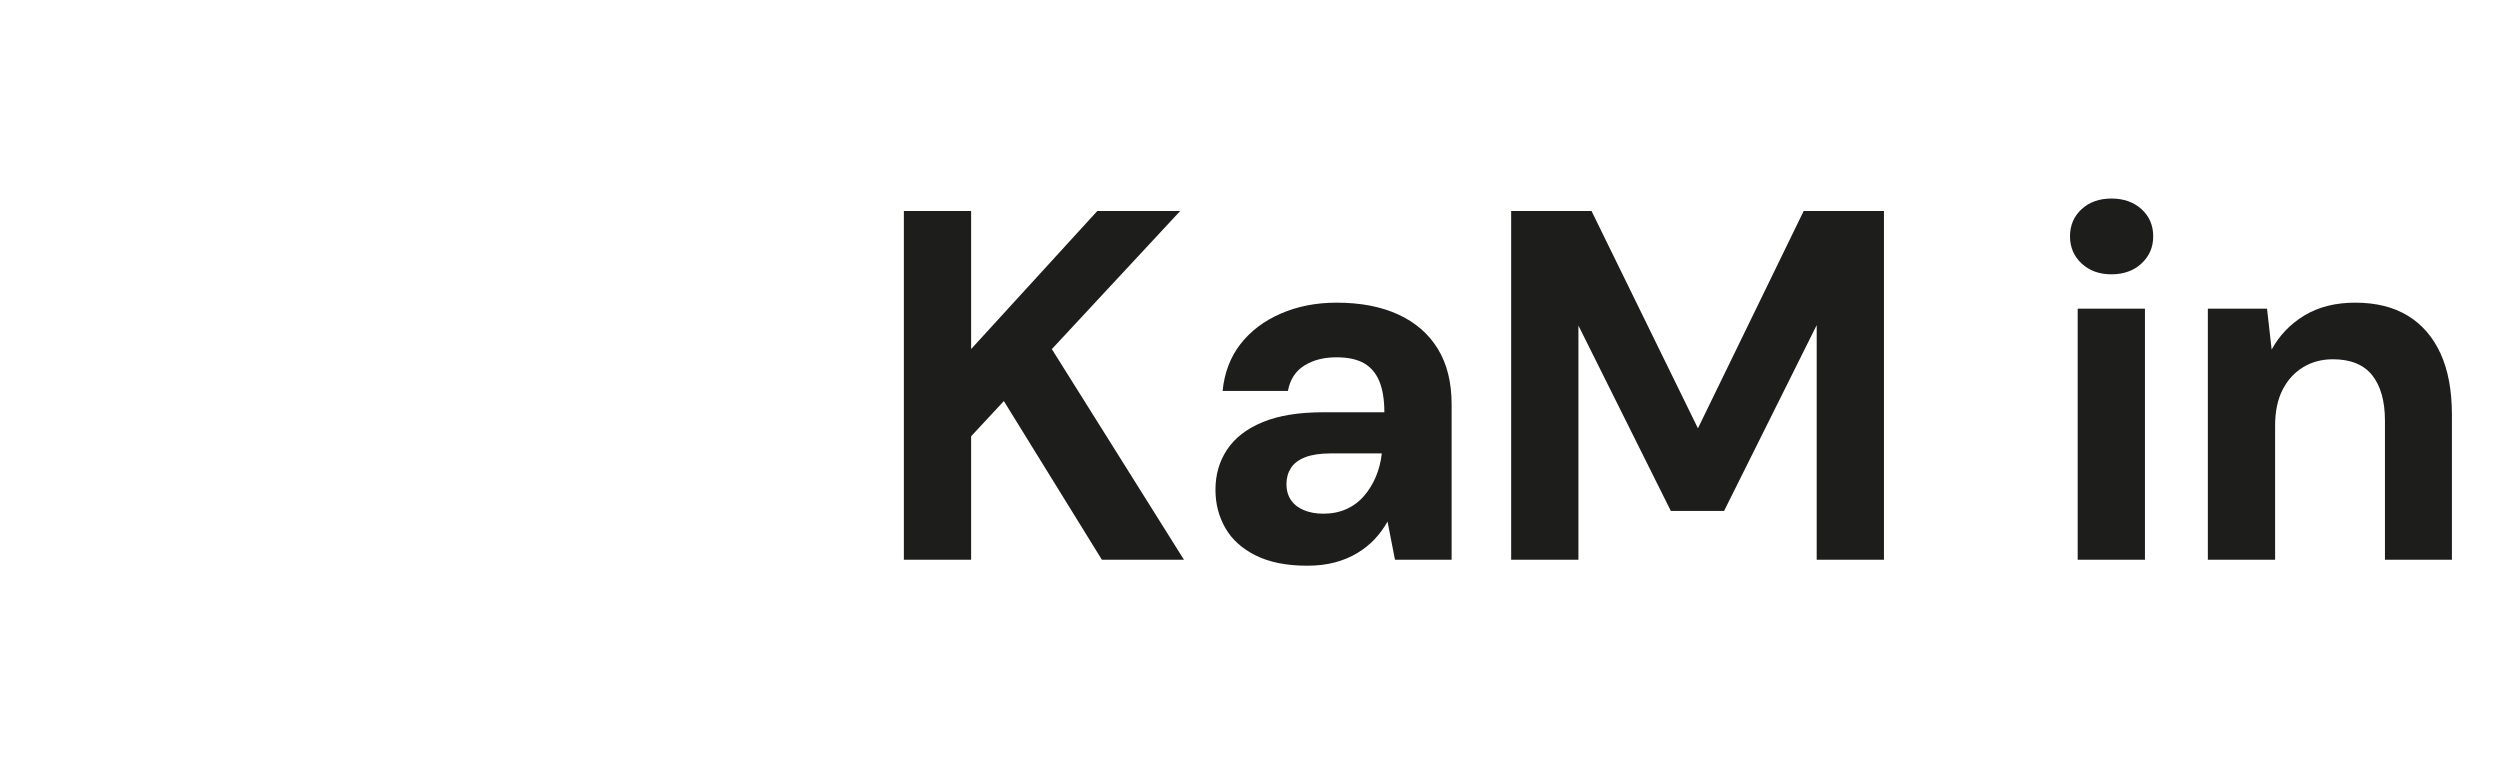
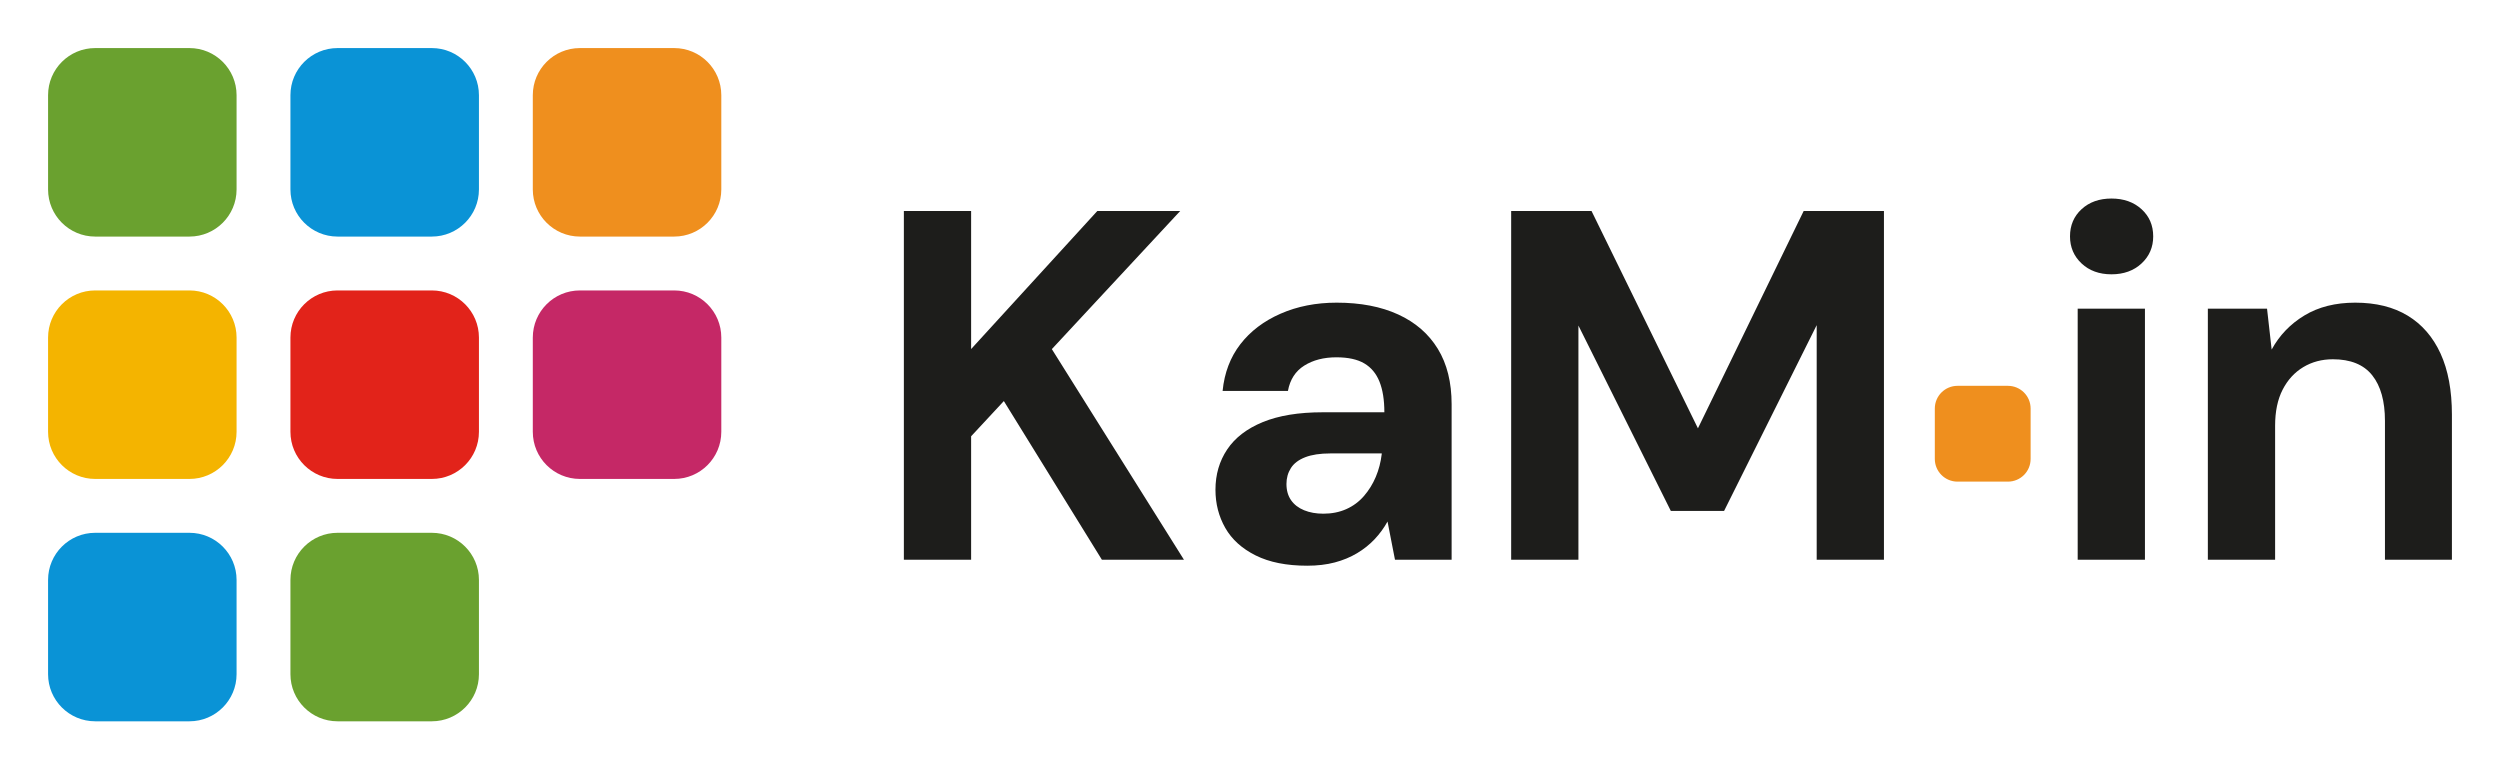
<svg xmlns="http://www.w3.org/2000/svg" viewBox="-7.14 -7.14 371.34 114.28" role="img" aria-label="KaM·in">
-   <rect x="0" y="0" rx="7" fill="#6aa12f" />
-   <rect x="36" y="0" rx="7" fill="#0a93d6" />
-   <rect x="72" y="0" rx="7" fill="#ef8f1e" />
-   <rect x="0" y="36" rx="7" fill="#f4b400" />
-   <rect x="36" y="36" rx="7" fill="#e2231a" />
-   <rect x="72" y="36" rx="7" fill="#c52866" />
-   <rect x="0" y="72" rx="7" fill="#0a93d6" />
-   <rect x="36" y="72" rx="7" fill="#6aa12f" />
+   <rect x="0" y="0" width="28" height="28" rx="7" fill="#6aa12f" />
+   <rect x="36" y="0" width="28" height="28" rx="7" fill="#0a93d6" />
+   <rect x="72" y="0" width="28" height="28" rx="7" fill="#ef8f1e" />
+   <rect x="0" y="36" width="28" height="28" rx="7" fill="#f4b400" />
+   <rect x="36" y="36" width="28" height="28" rx="7" fill="#e2231a" />
+   <rect x="72" y="36" width="28" height="28" rx="7" fill="#c52866" />
+   <rect x="0" y="72" width="28" height="28" rx="7" fill="#0a93d6" />
+   <rect x="36" y="72" width="28" height="28" rx="7" fill="#6aa12f" />
  <path fill="#1d1d1b" transform="translate(122 76) scale(0.74)" d="M6.914 0.0V-70.0H20.414V-42.286L45.745 -70.0H62.382L36.617 -42.276L63.134 0.0H46.662L26.983 -31.848L20.414 -24.779V0.0ZM87.876 1.2Q81.659 1.2 77.529 -0.862Q73.4 -2.924 71.429 -6.386Q69.459 -9.848 69.459 -14.048Q69.459 -18.621 71.816 -22.141Q74.172 -25.662 78.964 -27.629Q83.755 -29.597 91.0 -29.597H103.362Q103.362 -33.3 102.381 -35.747Q101.4 -38.193 99.324 -39.412Q97.248 -40.631 93.734 -40.631Q89.931 -40.631 87.281 -38.964Q84.631 -37.297 84.007 -33.886H70.893Q71.434 -39.345 74.455 -43.259Q77.476 -47.172 82.528 -49.386Q87.579 -51.6 93.793 -51.6Q100.969 -51.6 106.146 -49.226Q111.324 -46.852 114.093 -42.331Q116.862 -37.81 116.862 -31.2V0.0H105.493L103.997 -7.669Q102.938 -5.745 101.417 -4.129Q99.897 -2.514 97.885 -1.31Q95.872 -0.107 93.398 0.547Q90.924 1.2 87.876 1.2ZM91.11 -9.241Q93.672 -9.241 95.731 -10.164Q97.79 -11.086 99.262 -12.786Q100.735 -14.486 101.638 -16.619Q102.541 -18.752 102.835 -21.214V-21.338H92.521Q89.438 -21.338 87.464 -20.569Q85.489 -19.8 84.6 -18.395Q83.71 -16.99 83.71 -15.21Q83.71 -13.272 84.638 -11.946Q85.565 -10.621 87.253 -9.931Q88.941 -9.241 91.11 -9.241ZM128.814 0.0V-70.0H144.945L166.303 -26.376L187.528 -70.0H203.641V0.0H190.141V-47.087L171.555 -9.8H160.859L142.314 -47.004V0.0Z" />
  <path fill="#1d1d1b" transform="translate(296.35 76) scale(0.74)" d="M6.921 0.0V-50.4H20.421V0.0ZM13.7 -57.29Q10.028 -57.29 7.703 -59.467Q5.379 -61.645 5.379 -64.907Q5.379 -68.228 7.703 -70.364Q10.028 -72.5 13.7 -72.5Q17.39 -72.5 19.734 -70.364Q22.079 -68.228 22.079 -64.907Q22.079 -61.645 19.734 -59.467Q17.39 -57.29 13.7 -57.29ZM33.048 0.0V-50.4H44.927L45.855 -42.186Q48.196 -46.476 52.441 -49.038Q56.686 -51.6 62.621 -51.6Q68.872 -51.6 73.172 -48.986Q77.472 -46.372 79.755 -41.388Q82.038 -36.403 82.038 -29.103V0.0H68.597V-27.852Q68.597 -33.81 66.038 -37.024Q63.479 -40.238 58.141 -40.238Q54.821 -40.238 52.195 -38.657Q49.569 -37.076 48.058 -34.135Q46.548 -31.193 46.548 -26.9V0.0Z" />
-   <rect x="280.25" y="50.17" rx="3.37" fill="#ef8f1e" />
+   <rect x="280.25" y="50.17" width="14.23" height="14.23" rx="3.37" fill="#ef8f1e" />
</svg>
